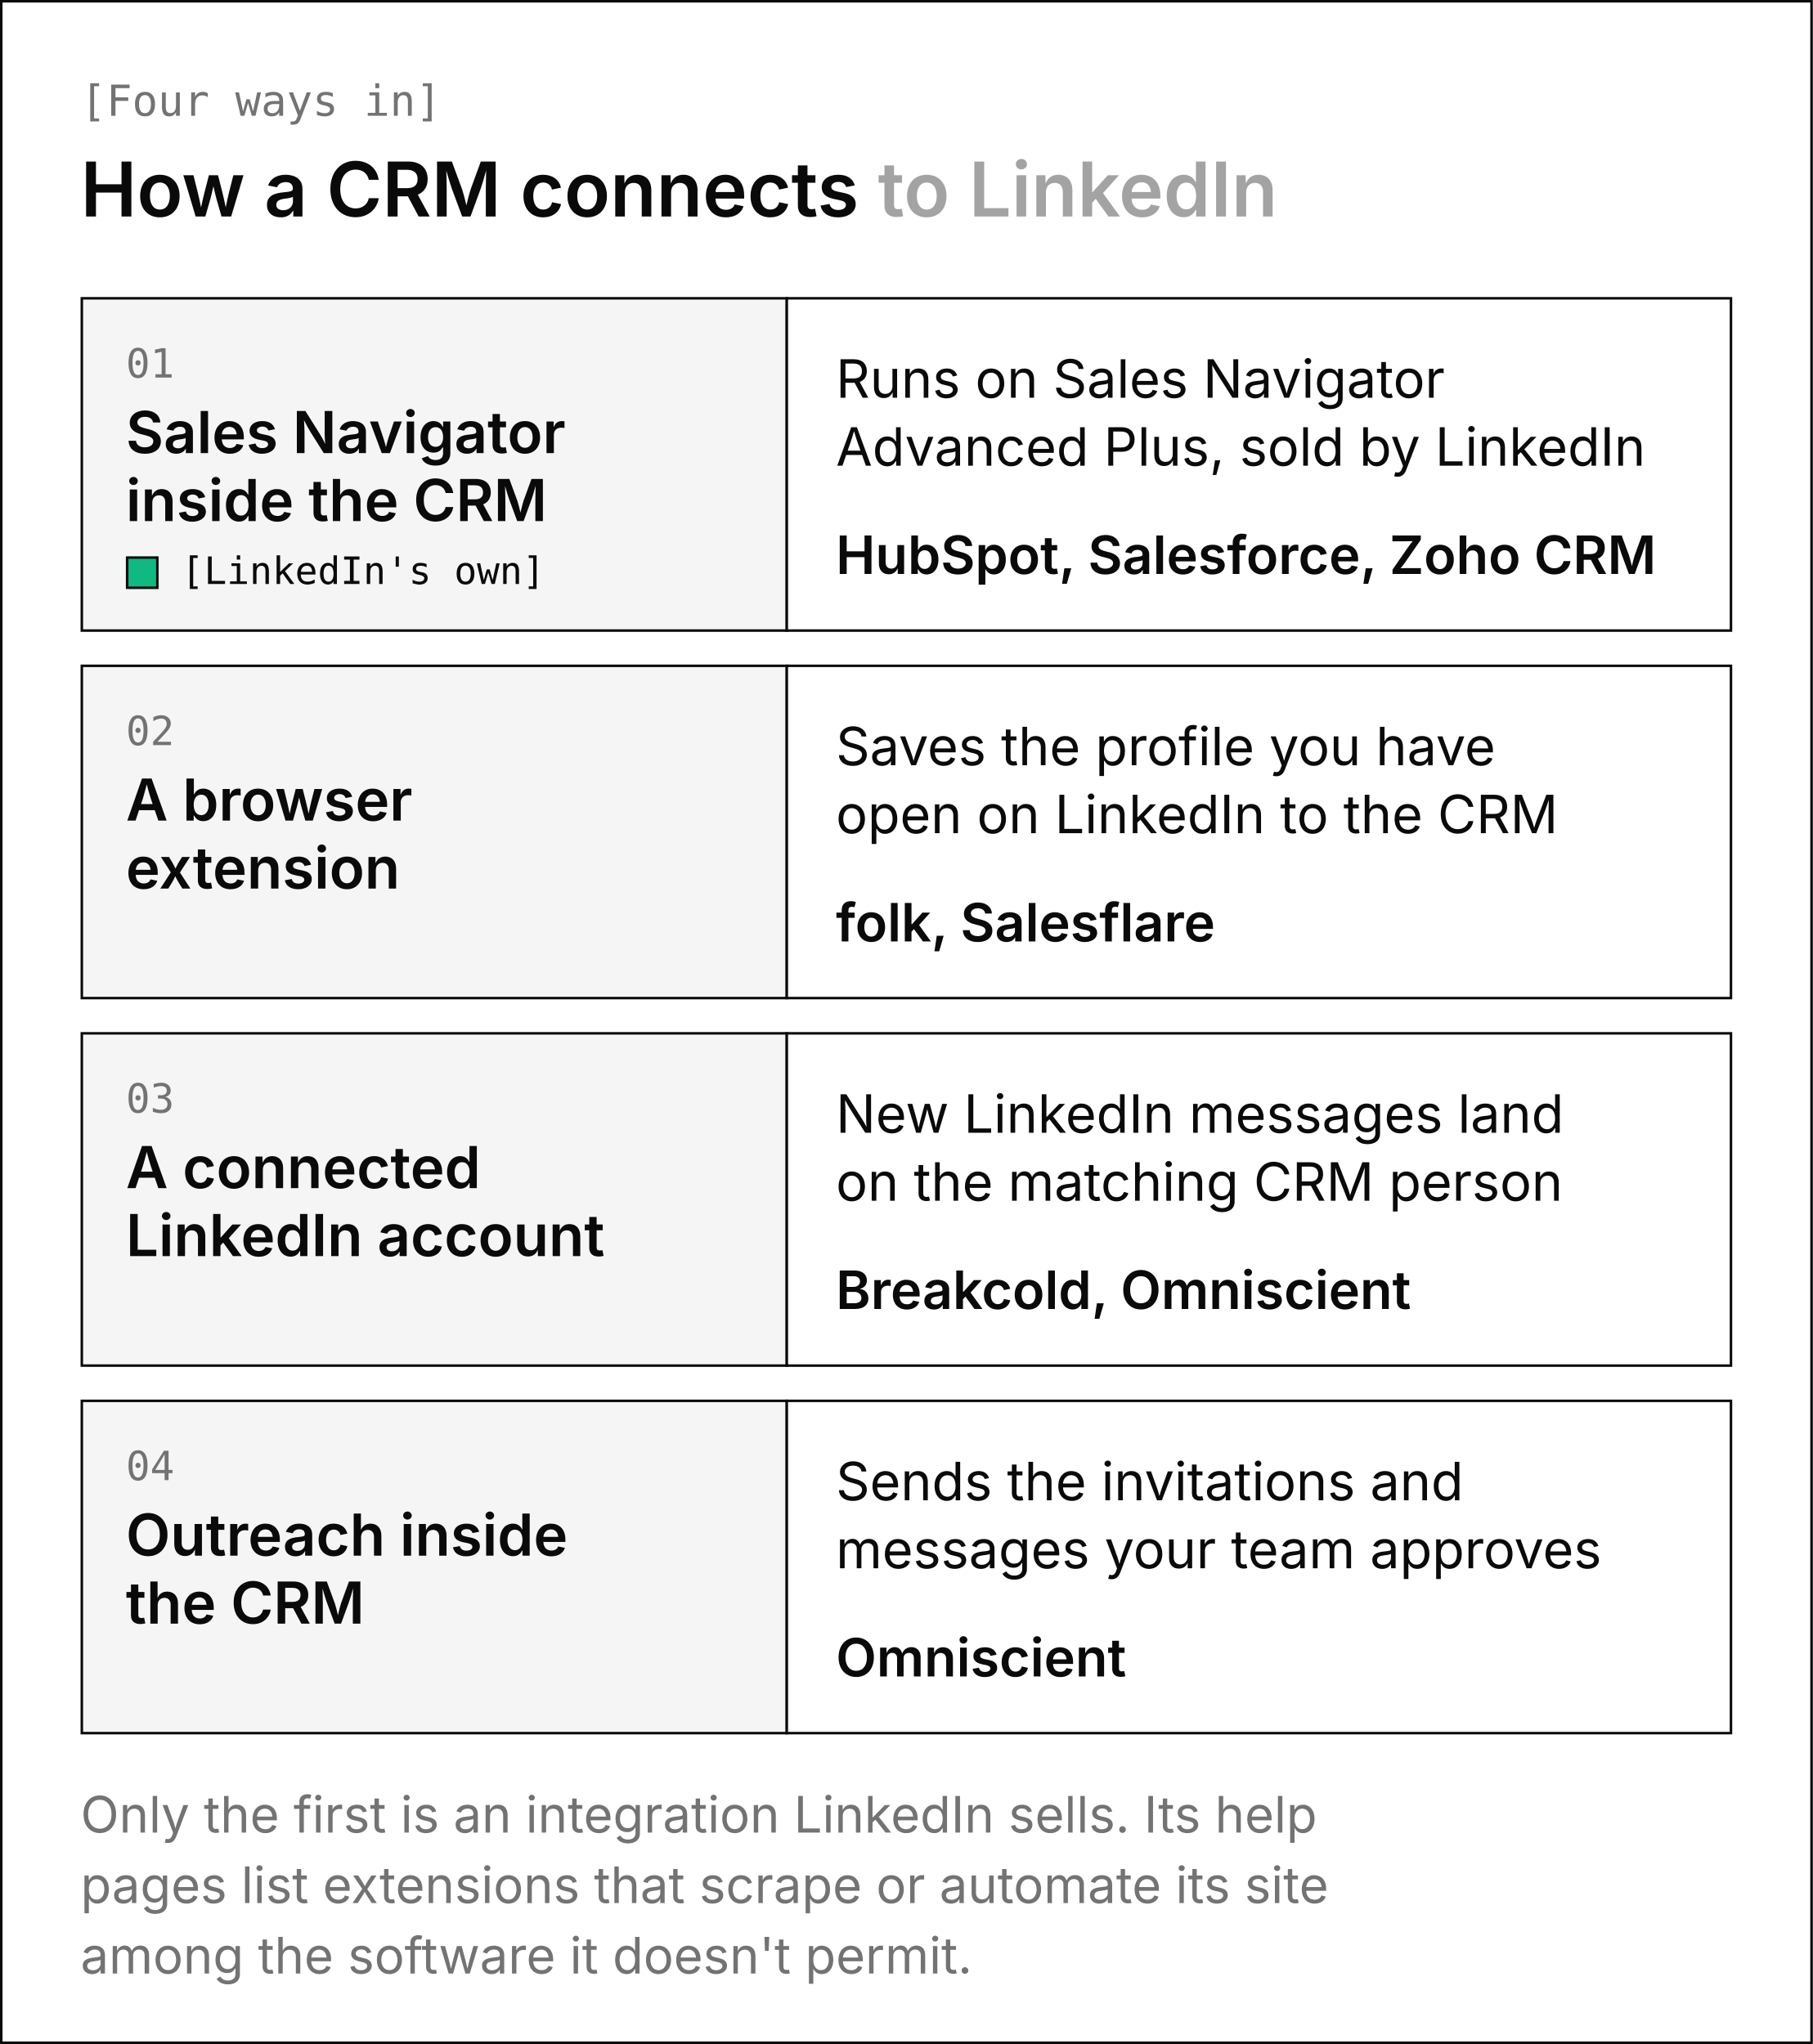
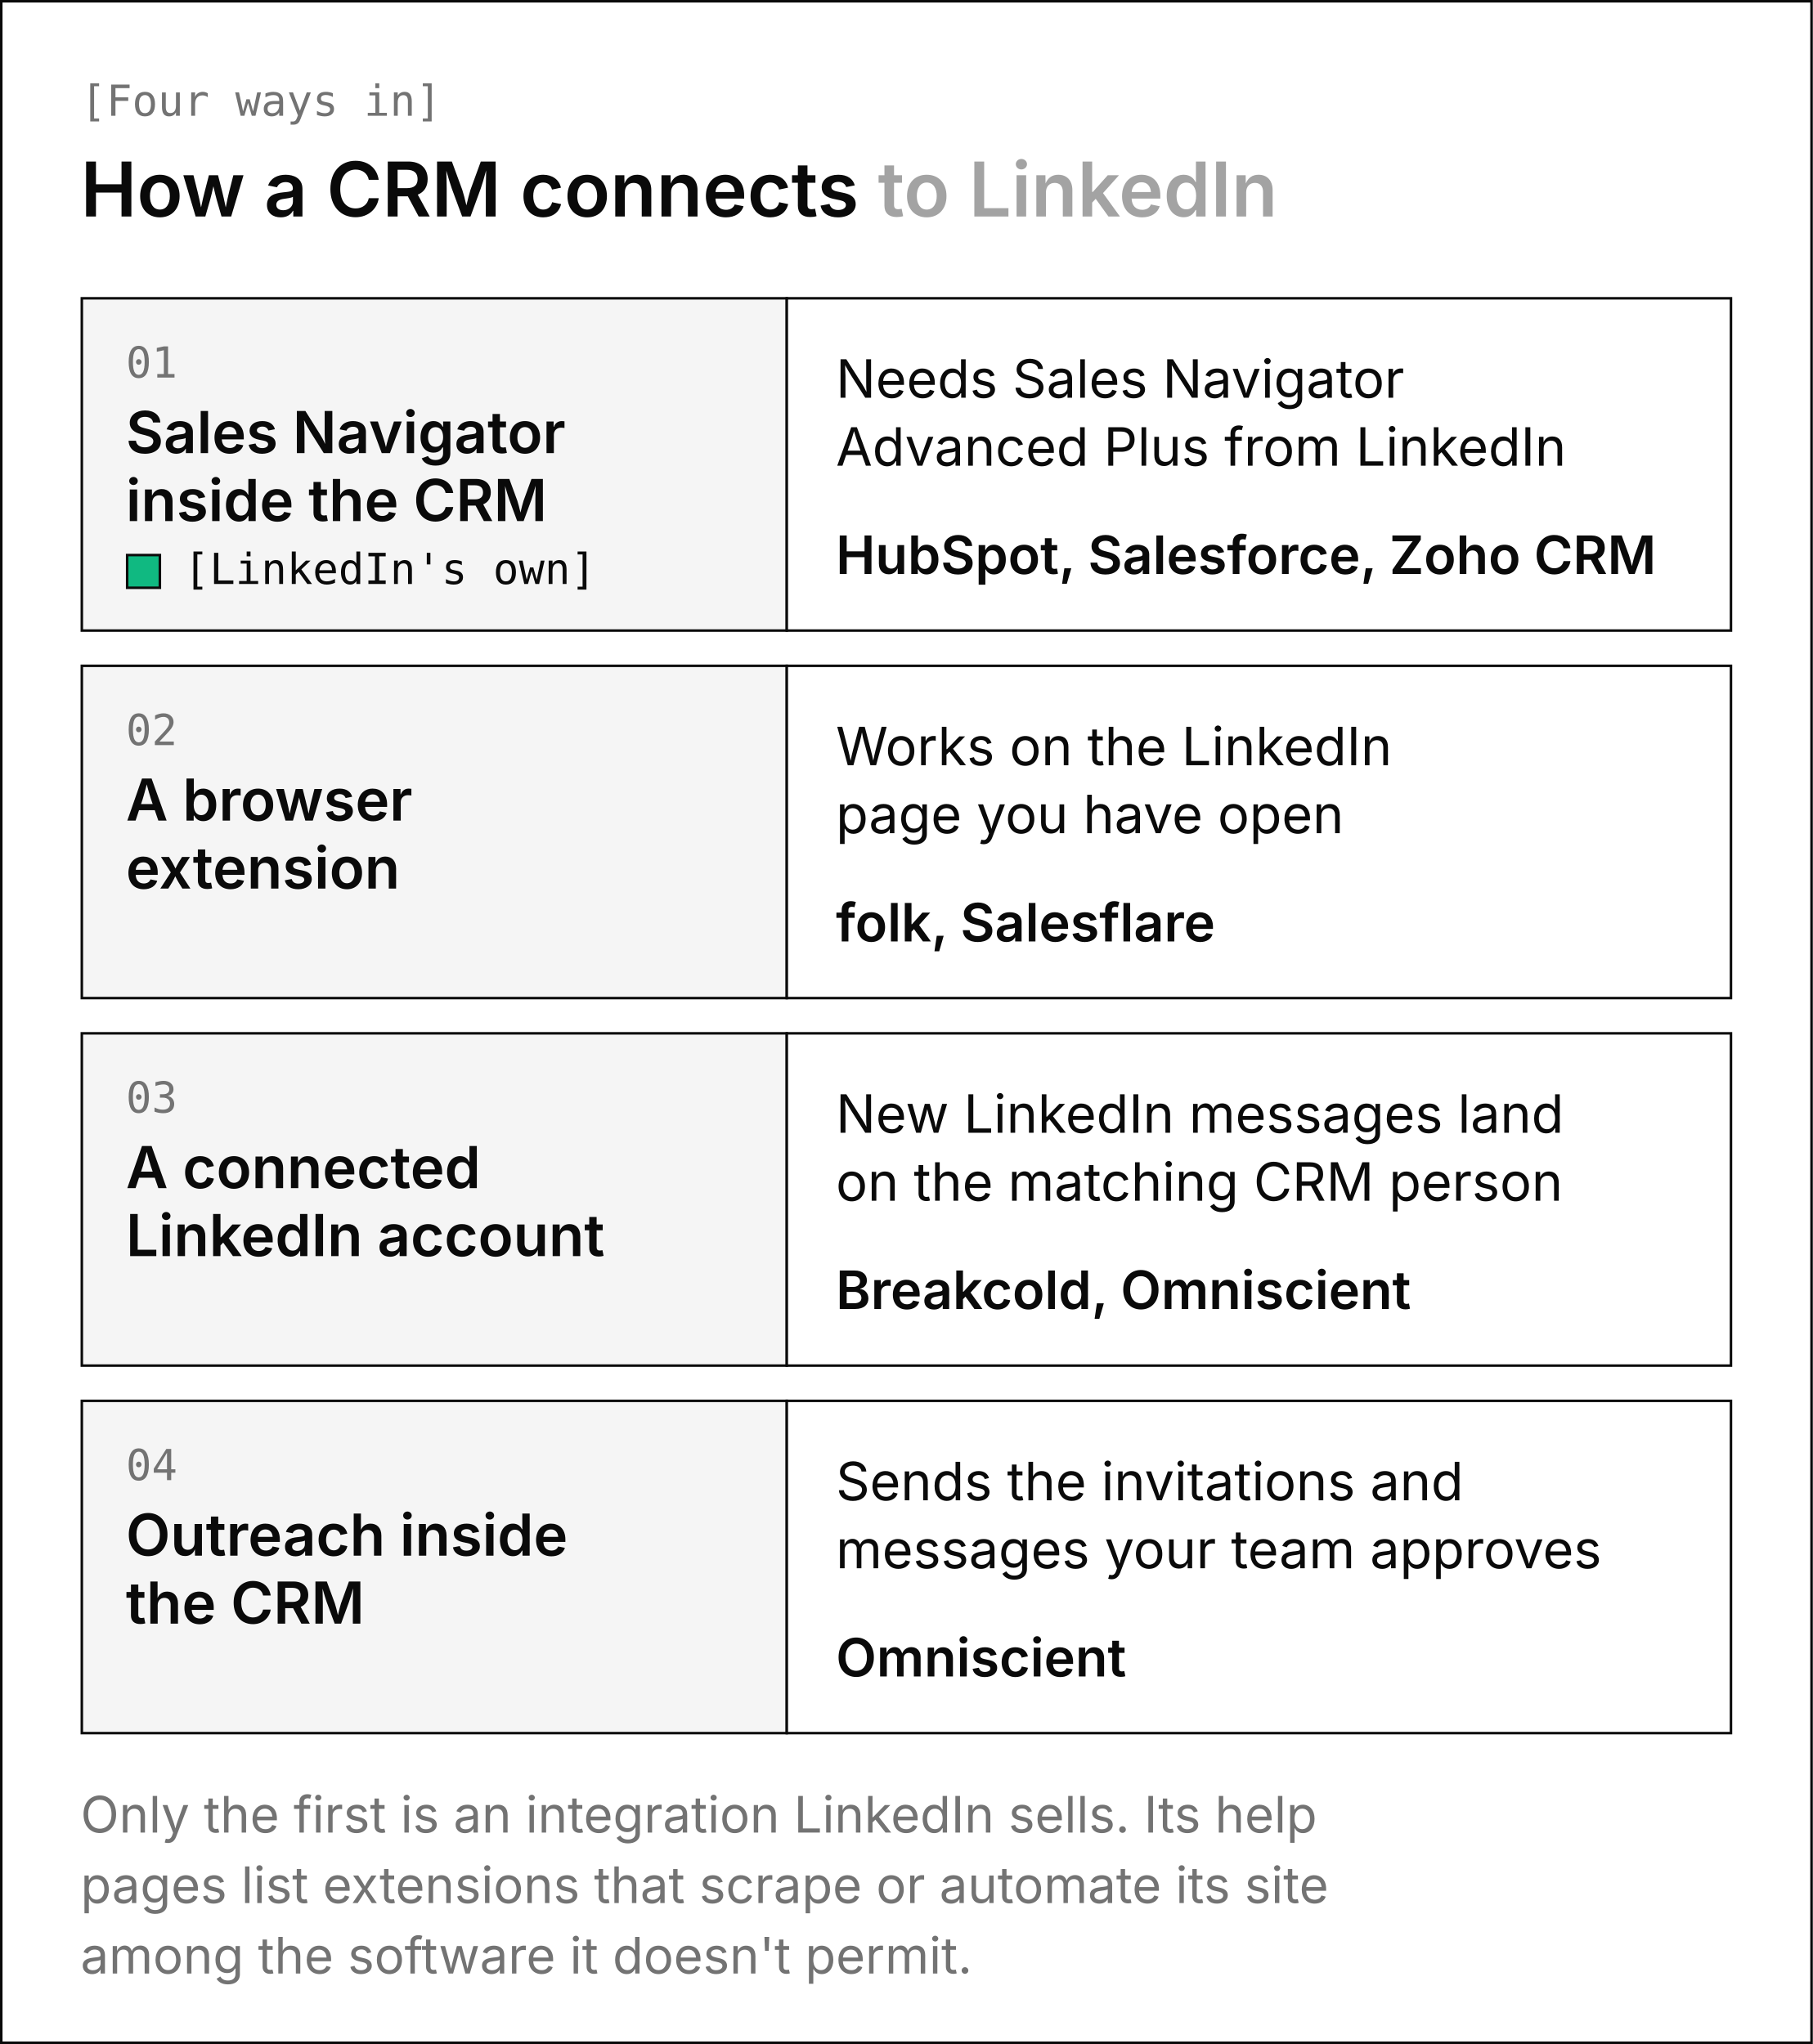
<svg xmlns="http://www.w3.org/2000/svg" viewBox="0 0 720 812" width="720" height="812" role="img" aria-labelledby="t d" font-family="Inter, system-ui, sans-serif">
  <rect width="720" height="812" fill="#ffffff" />
  <rect x="0.5" y="0.5" width="719" height="811" fill="none" stroke="#0a0a0a" />
  <text x="32" y="46" font-family="Geist Mono, ui-monospace, monospace" font-size="17" fill="#737373">[Four ways in]</text>
  <text x="32" y="86" font-size="30" font-weight="600" fill="#0a0a0a">How a CRM connects <tspan fill="#a3a3a3">to LinkedIn</tspan>
  </text>
  <rect x="32.5" y="118.5" width="280" height="132" fill="#f5f5f5" stroke="#0a0a0a" />
  <rect x="312.5" y="118.5" width="375" height="132" fill="#ffffff" stroke="#0a0a0a" />
-   <text x="50" y="150" font-family="Geist Mono, ui-monospace, monospace" font-size="16" fill="#737373">01</text>
+   <text x="50" y="150" font-family="Geist Mono, ui-monospace, monospace" font-size="17" fill="#737373">01</text>
  <text x="50" y="180" font-size="23" font-weight="600" fill="#0a0a0a">Sales Navigator</text>
  <text x="50" y="207" font-size="23" font-weight="600" fill="#0a0a0a">inside the CRM</text>
-   <rect x="50.5" y="221.5" width="12" height="12" fill="#10b981" stroke="#0a0a0a" />
-   <text x="72" y="232" font-family="Geist Mono, ui-monospace, monospace" font-size="15" fill="#0a0a0a">[LinkedIn's own]</text>
-   <text x="332" y="158" font-size="21" fill="#0a0a0a">Runs on Sales Navigator</text>
-   <text x="332" y="185" font-size="21" fill="#0a0a0a">Advanced Plus, sold by LinkedIn</text>
+   <rect x="50.5" y="220.5" width="13" height="13" fill="#10b981" stroke="#0a0a0a" />
+   <text x="73" y="232" font-family="Geist Mono, ui-monospace, monospace" font-size="17" fill="#0a0a0a">[LinkedIn's own]</text>
+   <text x="332" y="158" font-size="21" fill="#0a0a0a">Needs Sales Navigator</text>
+   <text x="332" y="185" font-size="21" fill="#0a0a0a">Advanced Plus from LinkedIn</text>
  <text x="332" y="228" font-size="21" font-weight="600" fill="#0a0a0a">HubSpot, Salesforce, Zoho CRM</text>
  <rect x="32.5" y="264.5" width="280" height="132" fill="#f5f5f5" stroke="#0a0a0a" />
  <rect x="312.5" y="264.5" width="375" height="132" fill="#ffffff" stroke="#0a0a0a" />
-   <text x="50" y="296" font-family="Geist Mono, ui-monospace, monospace" font-size="16" fill="#737373">02</text>
+   <text x="50" y="296" font-family="Geist Mono, ui-monospace, monospace" font-size="17" fill="#737373">02</text>
  <text x="50" y="326" font-size="23" font-weight="600" fill="#0a0a0a">A browser</text>
  <text x="50" y="353" font-size="23" font-weight="600" fill="#0a0a0a">extension</text>
-   <text x="332" y="304" font-size="21" fill="#0a0a0a">Saves the profile you have</text>
-   <text x="332" y="331" font-size="21" fill="#0a0a0a">open on LinkedIn to the CRM</text>
+   <text x="332" y="304" font-size="21" fill="#0a0a0a">Works on the LinkedIn</text>
+   <text x="332" y="331" font-size="21" fill="#0a0a0a">page you have open</text>
  <text x="332" y="374" font-size="21" font-weight="600" fill="#0a0a0a">folk, Salesflare</text>
  <rect x="32.5" y="410.5" width="280" height="132" fill="#f5f5f5" stroke="#0a0a0a" />
  <rect x="312.5" y="410.5" width="375" height="132" fill="#ffffff" stroke="#0a0a0a" />
-   <text x="50" y="442" font-family="Geist Mono, ui-monospace, monospace" font-size="16" fill="#737373">03</text>
+   <text x="50" y="442" font-family="Geist Mono, ui-monospace, monospace" font-size="17" fill="#737373">03</text>
  <text x="50" y="472" font-size="23" font-weight="600" fill="#0a0a0a">A connected</text>
  <text x="50" y="499" font-size="23" font-weight="600" fill="#0a0a0a">LinkedIn account</text>
  <text x="332" y="450" font-size="21" fill="#0a0a0a">New LinkedIn messages land</text>
  <text x="332" y="477" font-size="21" fill="#0a0a0a">on the matching CRM person</text>
  <text x="332" y="520" font-size="21" font-weight="600" fill="#0a0a0a">Breakcold, Omniscient</text>
  <rect x="32.5" y="556.5" width="280" height="132" fill="#f5f5f5" stroke="#0a0a0a" />
  <rect x="312.5" y="556.5" width="375" height="132" fill="#ffffff" stroke="#0a0a0a" />
-   <text x="50" y="588" font-family="Geist Mono, ui-monospace, monospace" font-size="16" fill="#737373">04</text>
+   <text x="50" y="588" font-family="Geist Mono, ui-monospace, monospace" font-size="17" fill="#737373">04</text>
  <text x="50" y="618" font-size="23" font-weight="600" fill="#0a0a0a">Outreach inside</text>
  <text x="50" y="645" font-size="23" font-weight="600" fill="#0a0a0a">the CRM</text>
  <text x="332" y="596" font-size="21" fill="#0a0a0a">Sends the invitations and</text>
  <text x="332" y="623" font-size="21" fill="#0a0a0a">messages your team approves</text>
  <text x="332" y="666" font-size="21" font-weight="600" fill="#0a0a0a">Omniscient</text>
  <text x="32" y="728" font-size="20" fill="#737373">Only the first is an integration LinkedIn sells. Its help</text>
  <text x="32" y="756" font-size="20" fill="#737373">pages list extensions that scrape or automate its site</text>
  <text x="32" y="784" font-size="20" fill="#737373">among the software it doesn't permit.</text>
</svg>
